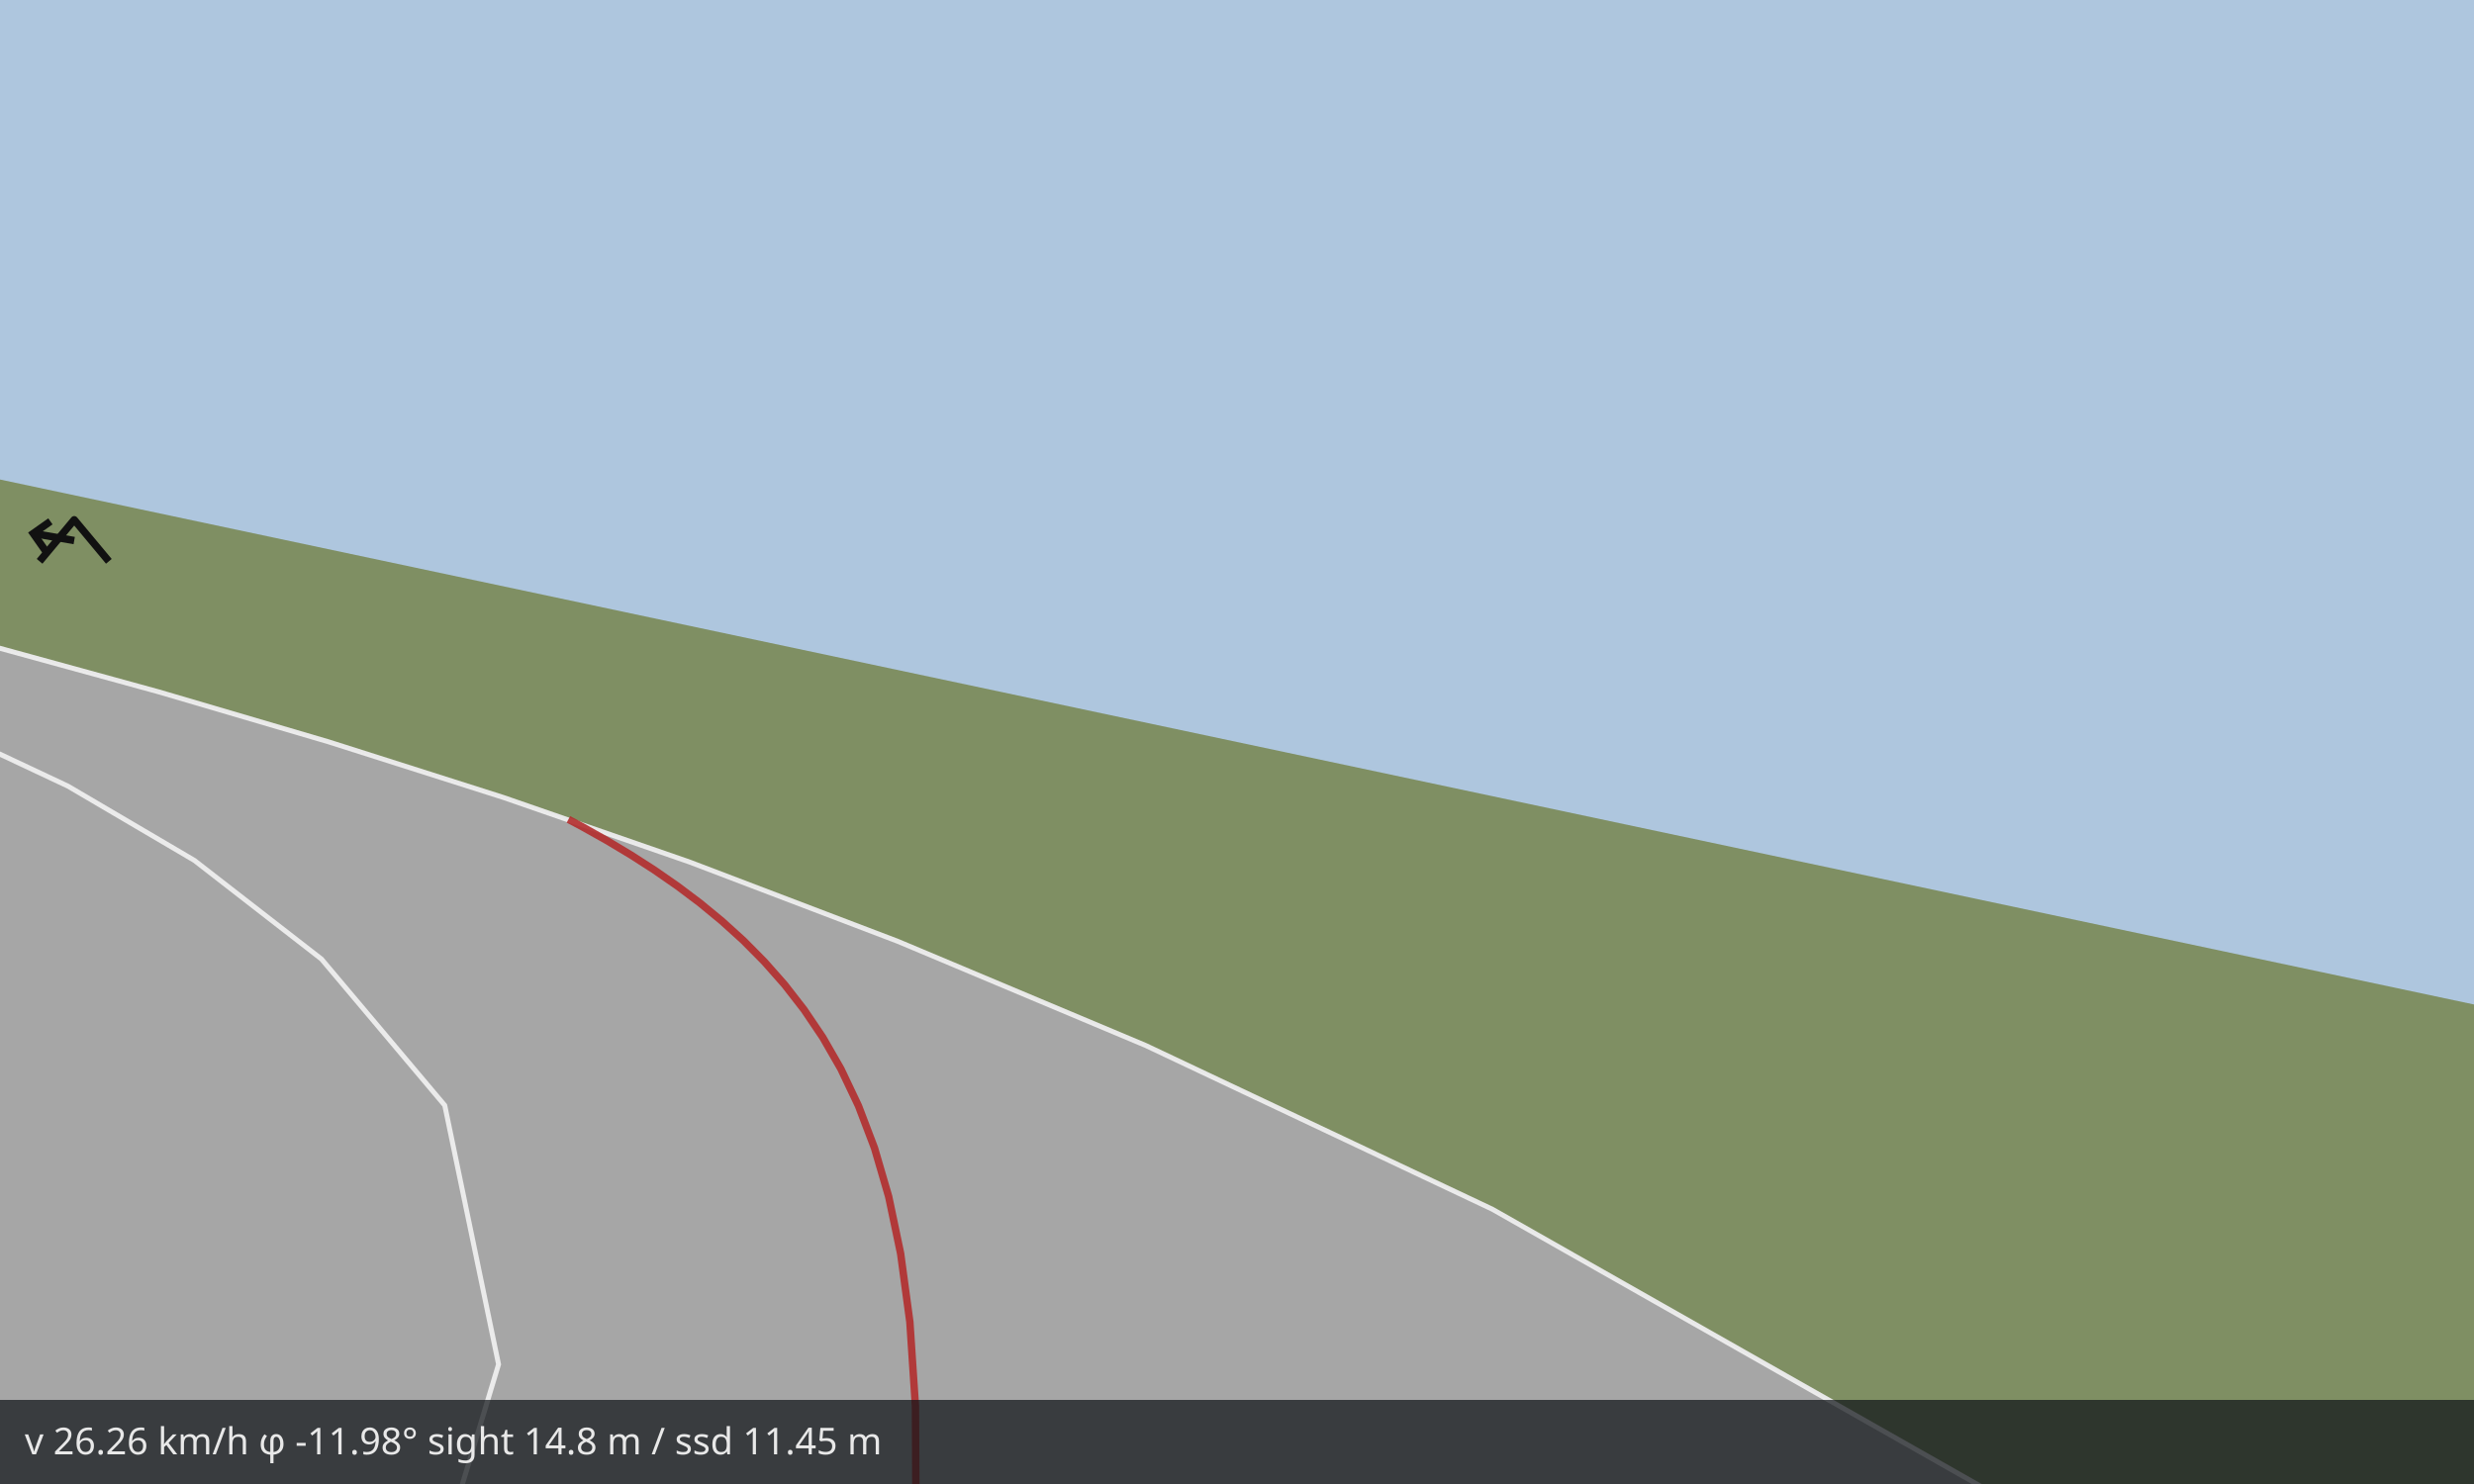
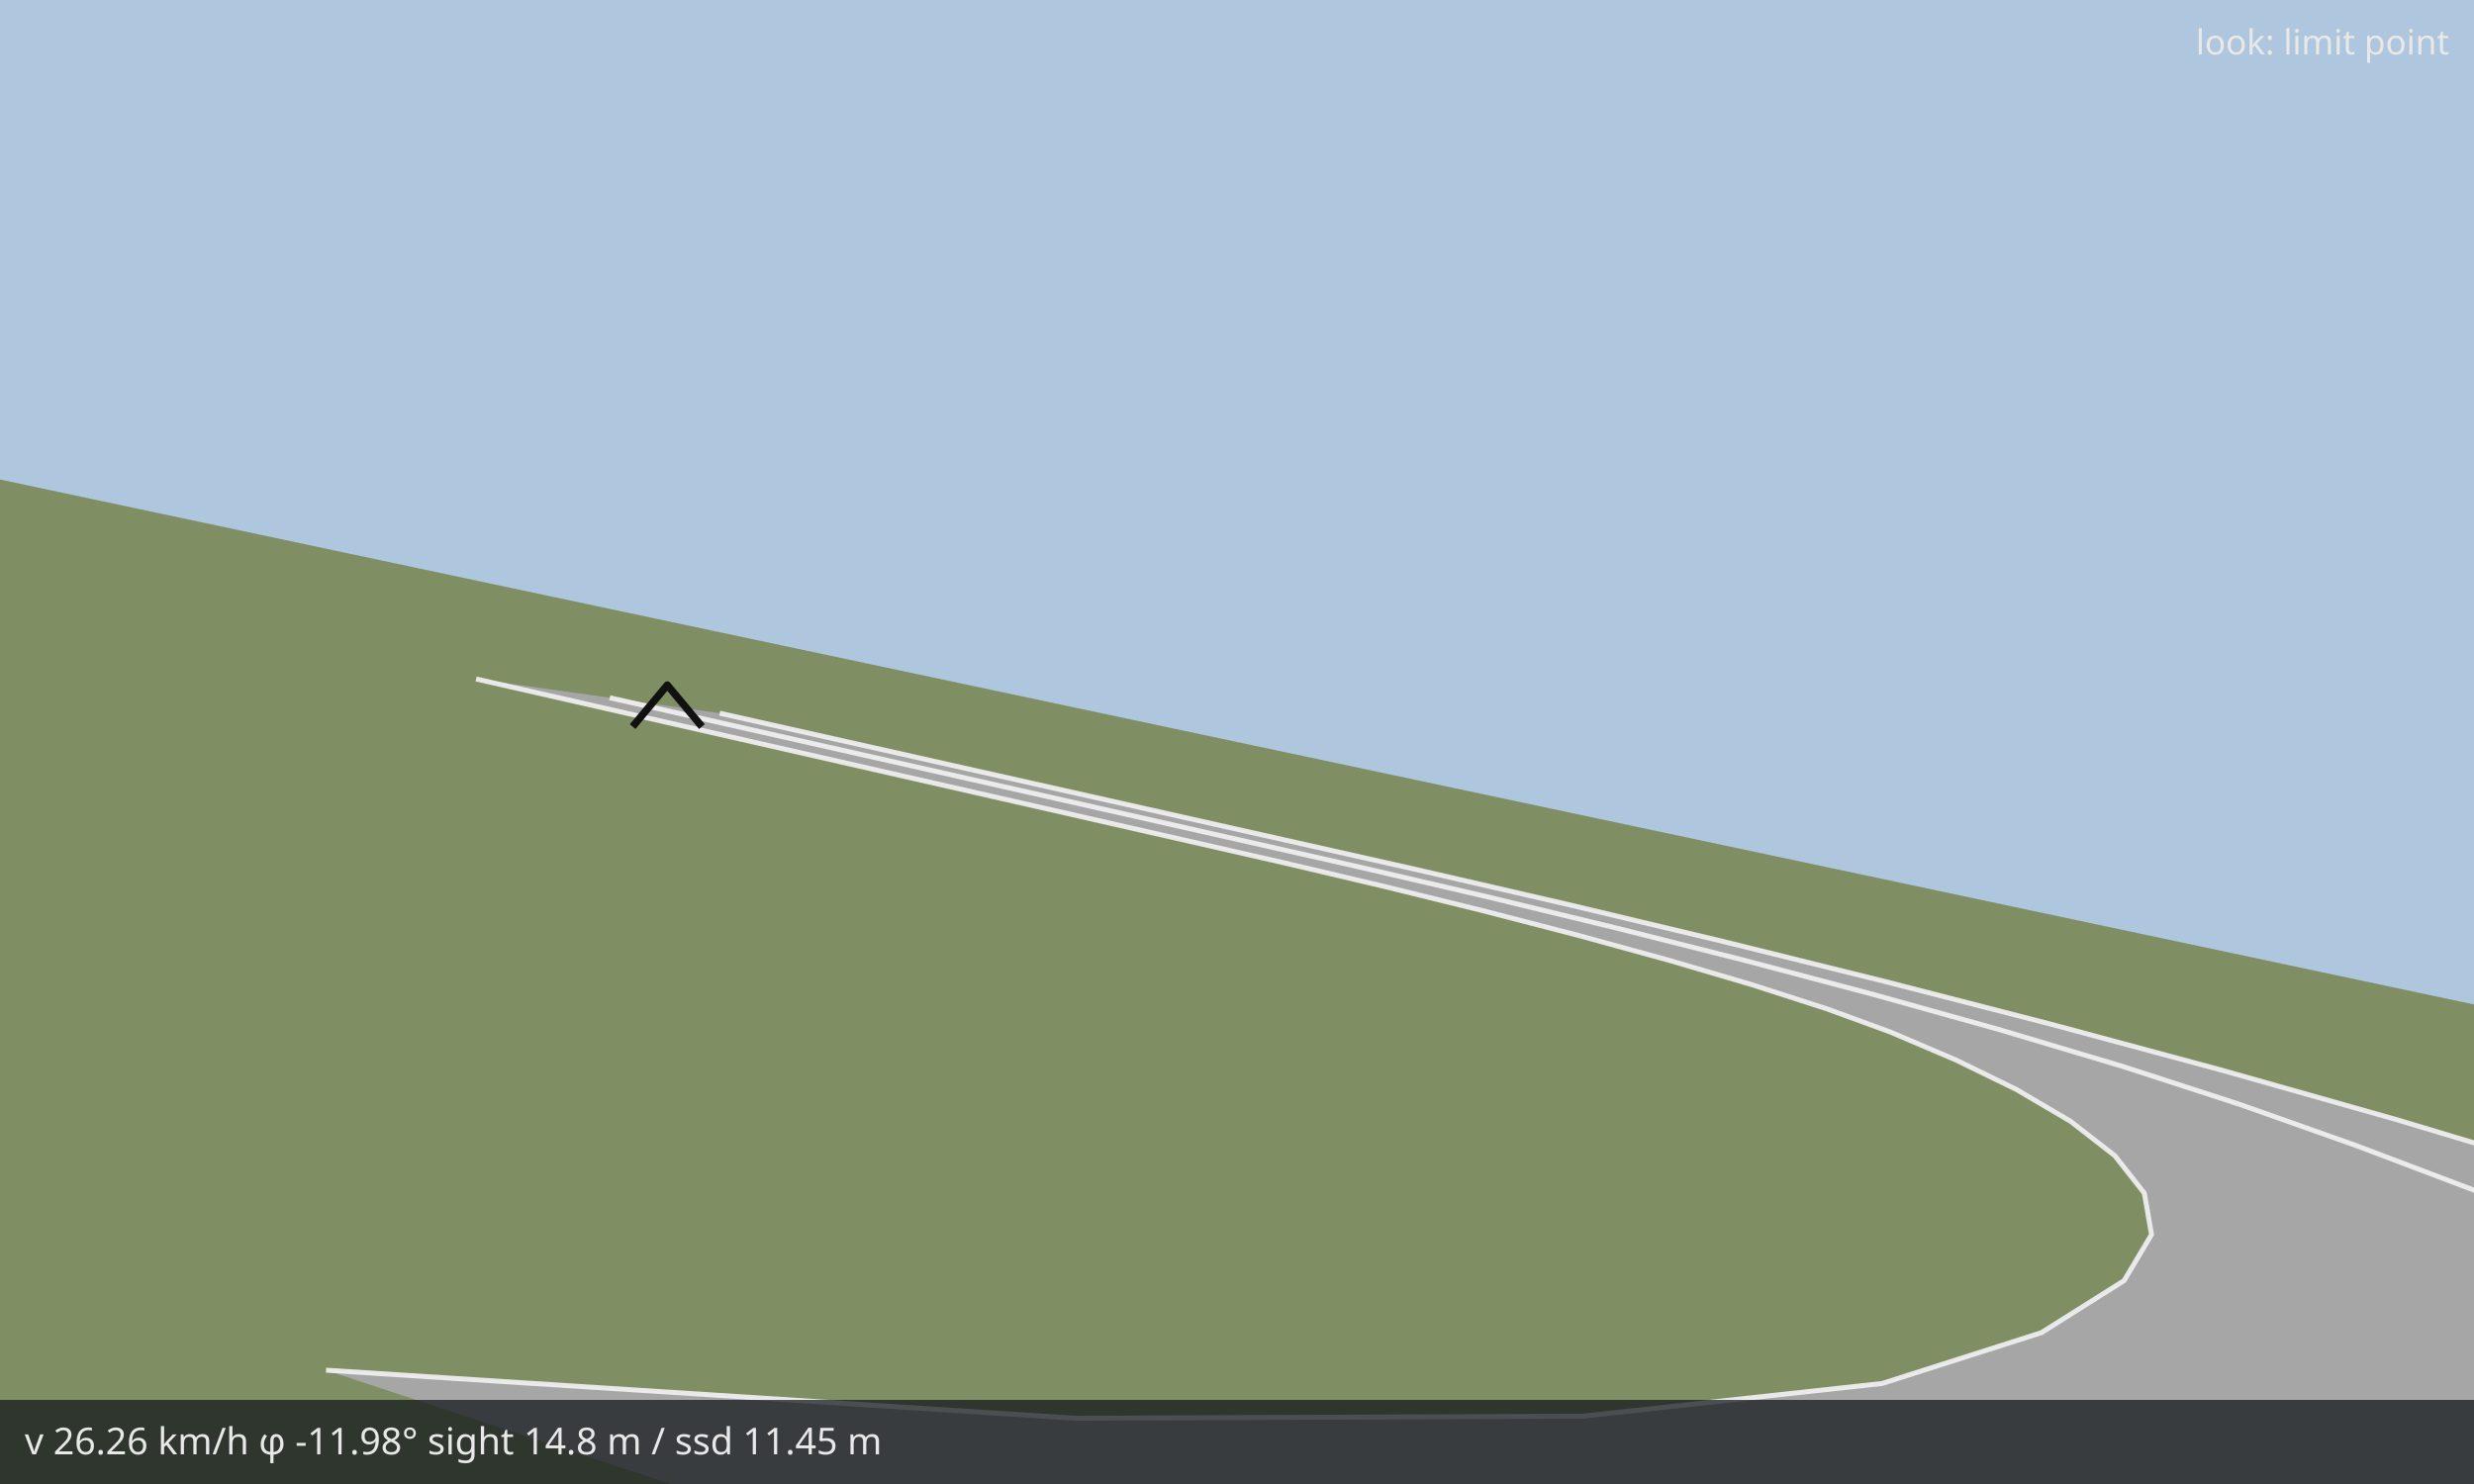
- <svg xmlns="http://www.w3.org/2000/svg" width="1000" height="600" viewBox="0 0 1000 600" data-view="pov" data-look="heading">
+ <svg xmlns="http://www.w3.org/2000/svg" width="1000" height="600" viewBox="0 0 1000 600" data-view="pov" data-look="limit_point">
  <rect x="0" y="0" width="1000" height="600" fill="#aec6de" data-stage="1-sky" />
  <polygon points="3434.63,922.88 -2434.63,-322.88 -3680.38,5546.37 2188.87,6792.13" fill="#7f8f63" data-stage="1-ground" />
-   <polygon points="1346.99,966.04 823.49,613.9 603.22,488.91 463.01,422.66 362.86,380.58 278.79,348.55 203.47,322.42 132.8,299.93 64.23,279.75 -4.05,261 -73.46,243.05 -145.62,225.36 -235.24,204.82 -339.71,182.44 -462.61,157.44 -609.48,128.76 -788.9,94.85 -1014.5,53.32 -1309.06,0.27 -1635.96,-57.83 -2027.3,-127.34 -2548.1,-219.84 -3275.3,-348.99 -4361.97,-541.99 -6162.1,-861.71 -6923.65,-996.97 -35716.63,-5780.62 -10800.28,-1578.62 -5990.15,-767.42 -3945.68,-422.64 -2814.23,-231.82 -2095.83,-110.67 -1635.58,-33.01 -1369.76,12.57 -1160.98,49.29 -994.16,79.57 -859.7,104.99 -751.43,126.6 -665.57,145.08 -600.14,160.89 -538.87,177.92 -486.02,194.7 -442.23,211.49 -408.35,228.79 -386.33,247.29 -380.02,268.09 -397.21,293.14 -454.92,326.48 -584.03,371.14 -914.67,439.85 -2062.79,615.33" fill="#9a9a9a" stroke="none" data-stage="2-road-surface" />
+   <polygon points="4760.46,2083.71 2665.9,1128.74 2064.67,865.77 1750.52,734.2 1548.37,653.49 1402,597.86 1287.74,556.48 1193.81,524 1113.66,497.47 1042.96,475 968.99,452.76 897.5,432.53 828.53,413.97 761.84,396.81 697.06,380.78 633.7,365.67 571.28,351.29 519.61,339.68 473.44,329.31 428.69,319.27 385.32,309.54 343.26,300.1 302.45,290.94 290.9,288.35 192.45,274.52 205.99,277.6 254.04,288.54 303.9,299.88 355.66,311.66 409.44,323.9 465.35,336.63 518.47,348.73 559.36,358.36 599.18,368.16 637.59,378.1 674.13,388.12 708.1,398.12 738.56,407.93 764.22,417.33 790.45,428.5 815.03,440.49 836.92,453.36 854.82,467.27 866.76,482.44 869.66,499.15 858.57,517.76 825.15,538.81 760.77,559.35 639.84,572.56 434.71,573.41 131.8,553.98" fill="#9a9a9a" stroke="none" data-stage="2-road-surface" />
  <g data-stage="3-lane-markings">
-     <polyline points="1346.99,966.04 823.49,613.9 603.22,488.91 463.01,422.66 362.86,380.58 278.79,348.55 203.47,322.42 132.8,299.93 64.23,279.75 -4.05,261 -73.46,243.05 -145.62,225.36 -235.24,204.82 -339.71,182.44 -462.61,157.44 -609.48,128.76 -788.9,94.85 -1014.5,53.32 -1309.06,0.27 -1635.96,-57.83 -2027.3,-127.34 -2548.1,-219.84 -3275.3,-348.99 -4361.97,-541.99 -6162.1,-861.71 -6923.65,-996.97" fill="none" stroke="#e8e8e8" stroke-width="2" />
-     <polyline points="-2062.79,615.33 -914.67,439.85 -584.03,371.14 -454.92,326.48 -397.21,293.14 -380.02,268.09 -386.33,247.29 -408.35,228.79 -442.23,211.49 -486.02,194.7 -538.87,177.92 -600.14,160.89 -665.57,145.08 -751.43,126.6 -859.7,104.99 -994.16,79.57 -1160.98,49.29 -1369.76,12.57 -1635.58,-33.01 -2095.83,-110.67 -2814.23,-231.82 -3945.68,-422.64 -5990.15,-767.42 -10800.28,-1578.62 -35716.63,-5780.62" fill="none" stroke="#e8e8e8" stroke-width="2" />
-     <polyline points="114.73,839.3 201.52,551.62 179.77,446.91 129.94,387.76 78.56,347.87 27.49,317.86 -24.57,293.37 -78.47,272.16 -134.92,252.91 -194.59,234.79 -258.18,217.2 -326.5,199.7 -406.07,181.11 -503.09,160.28 -620.47,136.59 -763.03,109.12 -938.43,76.54 -1158.72,36.78 -1443.56,-13.44 -1822.24,-79.24 -2333.1,-167.94 -3058.51,-293.9 -4169.52,-486.82 -6084.96,-819.41 -10174.18,-1529.46 -12383.92,-1913.16" fill="none" stroke="#e8e8e8" stroke-width="2" />
+     <polyline points="4760.46,2083.71 2665.9,1128.74 2064.67,865.77 1750.52,734.2 1548.37,653.49 1402,597.86 1287.74,556.48 1193.81,524 1113.66,497.47 1042.96,475 968.99,452.76 897.5,432.53 828.53,413.97 761.84,396.81 697.06,380.78 633.7,365.67 571.28,351.29 519.61,339.68 473.44,329.31 428.69,319.27 385.32,309.54 343.26,300.1 302.45,290.94 290.9,288.35" fill="none" stroke="#e8e8e8" stroke-width="2" />
+     <polyline points="131.8,553.98 434.71,573.41 639.84,572.56 760.77,559.35 825.15,538.81 858.57,517.76 869.66,499.15 866.76,482.44 854.82,467.27 836.92,453.36 815.03,440.49 790.45,428.5 764.22,417.33 738.56,407.93 708.1,398.12 674.13,388.12 637.59,378.1 599.18,368.16 559.36,358.36 518.47,348.73 465.35,336.63 409.44,323.9 355.66,311.66 303.9,299.88 254.04,288.54 205.99,277.6 192.45,274.52" fill="none" stroke="#e8e8e8" stroke-width="2" />
+     <polyline points="1423.49,1482.69 1582.61,1052.87 1513.88,846.37 1405.23,724.72 1313.78,649.11 1236.92,597.15 1169.39,558.39 1108.47,527.81 1052.52,502.68 1000.49,481.38 951.61,462.89 905.31,446.52 858.02,431.17 808.17,416.3 756.93,401.99 705.01,388.25 652.75,375.07 600.32,362.39 547.7,350.15 495.37,338.32 444.79,326.89 395.93,315.86 348.73,305.2 303.09,294.9 258.94,284.93 246.47,282.11" fill="none" stroke="#e8e8e8" stroke-width="2" />
  </g>
-   <polygon points="1346.99,966.04 823.49,613.9 603.22,488.91 463.01,422.66 362.86,380.58 278.79,348.55 203.47,322.42 132.8,299.93 64.23,279.75 -4.05,261 -73.46,243.05 -145.62,225.36 -235.24,204.82 -339.71,182.44 -462.61,157.44 -609.48,128.76 -788.9,94.85 -1014.5,53.32 -1309.06,0.27 -1635.96,-57.83 -2027.3,-127.34 -2548.1,-219.84 -3275.3,-348.99 -4361.97,-541.99 -6162.1,-861.71 -6923.65,-996.97 -35716.63,-5780.62 -10800.28,-1578.62 -5990.15,-767.42 -3945.68,-422.64 -2814.23,-231.82 -2095.83,-110.67 -1635.58,-33.01 -1369.76,12.57 -1160.98,49.29 -994.16,79.57 -859.7,104.99 -751.43,126.6 -665.57,145.08 -600.14,160.89 -538.87,177.92 -486.02,194.7 -442.23,211.49 -408.35,228.79 -386.33,247.29 -380.02,268.09 -397.21,293.14 -454.92,326.48 -584.03,371.14 -914.67,439.85 -2062.79,615.33" fill="#ffffff" fill-opacity="0.12" data-stage="5-sight-band" />
-   <polyline points="6.49,2582.78 240.38,1438.4 312.63,1055.48 344.44,862.92 360.04,746.5 367.49,668.14 370.25,611.53 370.02,568.49 367.77,534.5 364.04,506.84 359.2,483.77 353.47,464.14 347,447.13 339.9,432.19 332.56,419.42 324.99,408.2 317.1,398.05 308.92,388.79 300.49,380.28 291.81,372.41 282.91,365.08 273.79,358.22 264.48,351.76 254.98,345.65 245.29,339.84 235.43,334.31 229.76,331.28" fill="none" stroke="#b32e2e" stroke-width="3" stroke-opacity="0.9" data-stage="6-path" />
+   <polygon points="4760.46,2083.71 2665.9,1128.74 2064.67,865.77 1750.52,734.2 1548.37,653.49 1402,597.86 1287.74,556.48 1193.81,524 1113.66,497.47 1042.96,475 968.99,452.76 897.5,432.53 828.53,413.97 761.84,396.81 697.06,380.78 633.7,365.67 571.28,351.29 519.61,339.68 473.44,329.31 428.69,319.27 385.32,309.54 343.26,300.1 302.45,290.94 290.9,288.35 192.45,274.52 205.99,277.6 254.04,288.54 303.9,299.88 355.66,311.66 409.44,323.9 465.35,336.63 518.47,348.73 559.36,358.36 599.18,368.16 637.59,378.1 674.13,388.12 708.1,398.12 738.56,407.93 764.22,417.33 790.45,428.5 815.03,440.49 836.92,453.36 854.82,467.27 866.76,482.44 869.66,499.15 858.57,517.76 825.15,538.81 760.77,559.35 639.84,572.56 434.71,573.41 131.8,553.98" fill="#ffffff" fill-opacity="0.12" data-stage="5-sight-band" />
+   <polyline points="2187.93,2803.57 2243.87,2237.11 2255.33,1893.66 2245.64,1661.85 2224.72,1493.95 2197.39,1366.08 2166.31,1264.96 2132.98,1182.61 2098.34,1113.97 2062.96,1055.64 2027.23,1005.27 1991.37,961.18 1957.05,923.67 1923.89,890.94 1891.31,861.55 1859.35,834.98 1828.05,810.79 1797.41,788.66 1767.43,768.3 1738.13,749.48 1709.48,732.03 1681.48,715.78 1654.13,700.59 1627.41,686.36 1612.55,678.69" fill="none" stroke="#b32e2e" stroke-width="3" stroke-opacity="0.9" data-stage="6-path" />
  <g data-stage="7-limit-marker">
-     <polyline points="16,226.95 30,210.15 44,226.95" fill="none" stroke="#111111" stroke-width="3" stroke-linejoin="round" data-marker="limit_point" data-marker-state="clamped" data-trend="closing" />
-     <line x1="30" y1="218.55" x2="13.45" y2="215.68" stroke="#111111" stroke-width="3" data-marker-arrow="true" />
-     <polyline points="20.38,210.79 13.45,215.68 18.33,222.62" fill="none" stroke="#111111" stroke-width="3" />
+     <polyline points="255.72,293.78 269.72,276.98 283.72,293.78" fill="none" stroke="#111111" stroke-width="3" stroke-linejoin="round" data-marker="limit_point" data-marker-state="placed" data-trend="closing" />
  </g>
  <g data-stage="8-hud">
+     <line x1="2829.61" y1="784.24" x2="2825.46" y2="803.8" stroke="#333333" stroke-width="2" data-heading-tick="true" />
    <rect x="0" y="566" width="1000" height="34" fill="#101418" fill-opacity="0.72" />
    <text x="10" y="588" font-family="sans-serif" font-size="15" fill="#e8e8e8">v 26.26 km/h   φ -11.98°   sight 14.8 m / ssd 11.45 m</text>
+     <text x="990" y="22" font-family="sans-serif" font-size="14" fill="#e8e8e8" text-anchor="end" data-look-chip="true">look: limit point</text>
  </g>
</svg>
